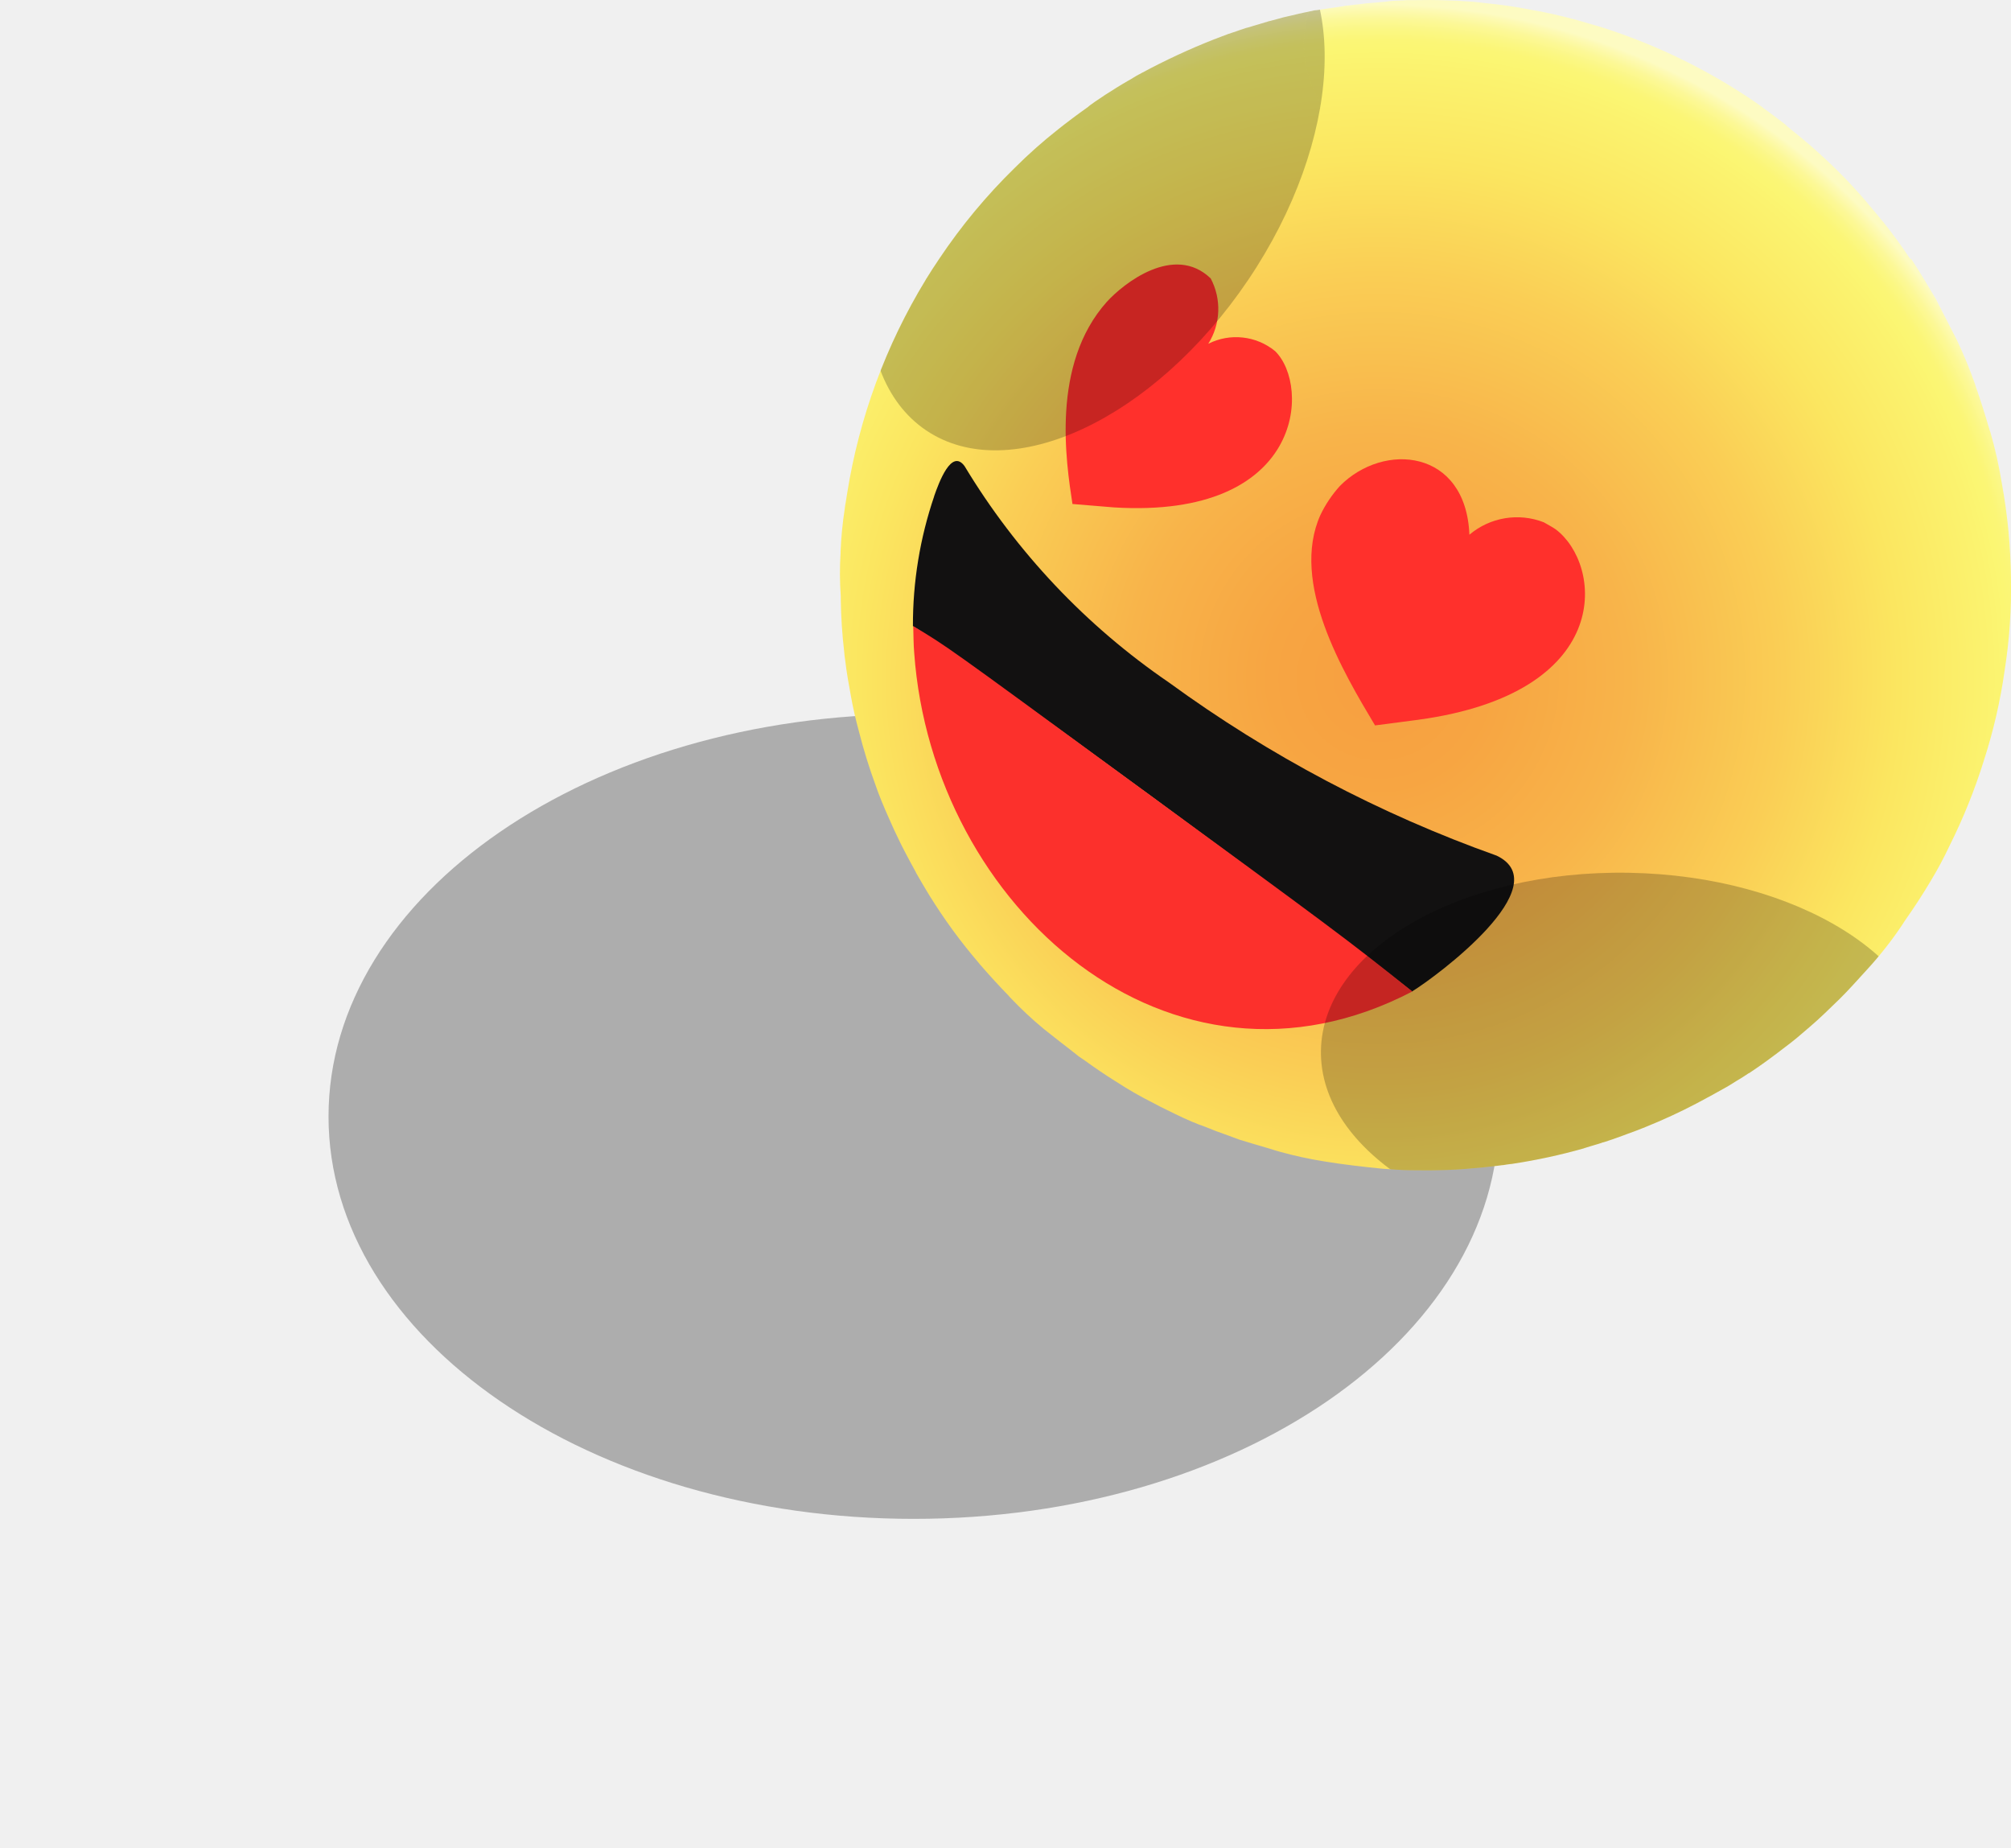
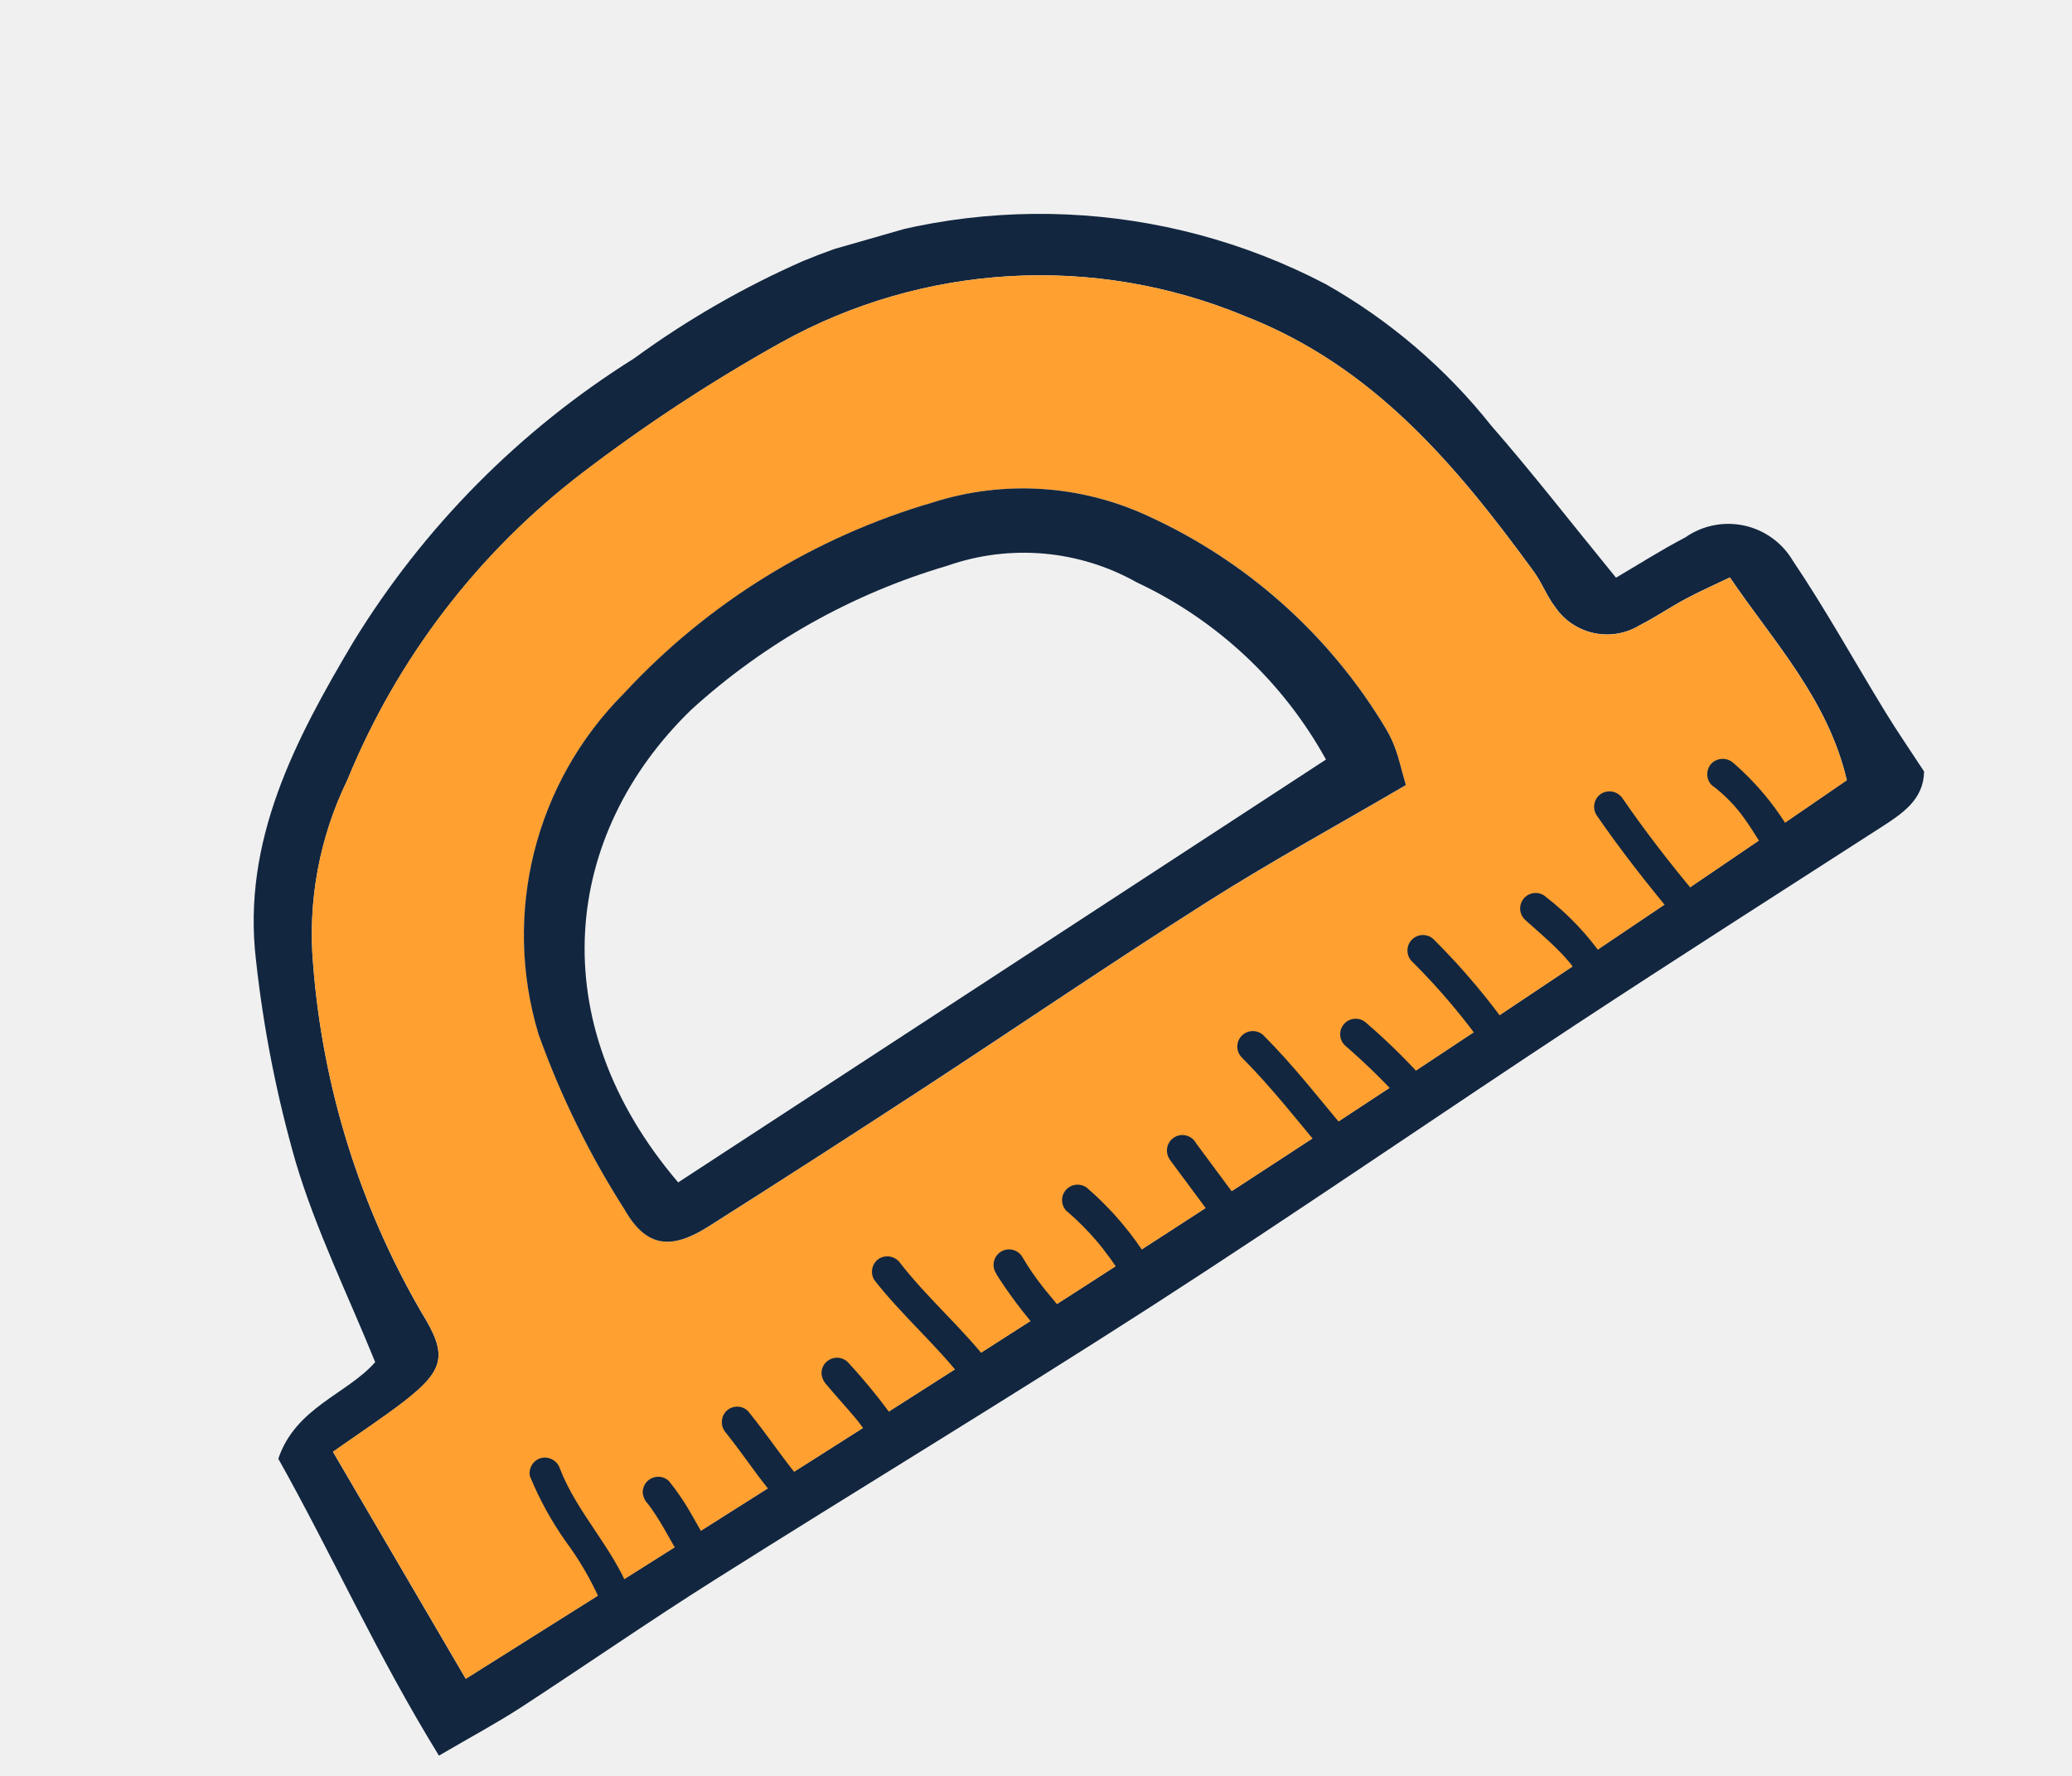
- <svg xmlns="http://www.w3.org/2000/svg" xmlns:xlink="http://www.w3.org/1999/xlink" width="82.478" height="75.758" viewBox="0 0 82.478 75.758">
+ <svg xmlns="http://www.w3.org/2000/svg" width="62.61" height="53.66" viewBox="0 0 62.61 53.66">
  <defs>
-     <radialGradient id="radial-gradient" cx="0.471" cy="0.58" r="0.575" gradientTransform="matrix(-0.999, -0.004, -0.004, 1, 0.933, 0.001)" gradientUnits="objectBoundingBox">
-       <stop offset="0" stop-color="#f79f40" />
-       <stop offset="0.163" stop-color="#f7a542" />
-       <stop offset="0.371" stop-color="#f8b44a" />
-       <stop offset="0.601" stop-color="#face55" />
-       <stop offset="0.771" stop-color="#fbe660" />
-       <stop offset="0.91" stop-color="#fbf36f" />
-       <stop offset="0.932" stop-color="#fbf672" />
-       <stop offset="0.947" stop-color="#fbf676" />
-       <stop offset="0.962" stop-color="#fbf783" />
-       <stop offset="0.978" stop-color="#fcf897" />
-       <stop offset="0.994" stop-color="#fdfab4" />
-       <stop offset="1" stop-color="#fdfbc2" />
-     </radialGradient>
    <clipPath id="clip-path">
-       <path id="Trazado_116496" data-name="Trazado 116496" d="M52.65,29.84v-.06c0-.11-.03-.77-.15-1.75-.01-.09-.02-.17-.03-.26-.02-.12-.04-.25-.06-.38a23.894,23.894,0,0,0-3.15-8.77c0-.01-.01-.01-.01-.02-.17-.29-.35-.57-.54-.85h0a23.353,23.353,0,0,0-3.06-3.74,20.449,20.449,0,0,0-1.77-1.6c-.39-.32-.78-.62-1.19-.91a.265.265,0,0,1-.06-.05l-.05-.04-.21-.15c-.26-.18-.55-.37-.86-.57h0c-.01-.01-.02-.01-.03-.02-.15-.09-.3-.19-.47-.28-.07-.04-.15-.09-.22-.13s-.12-.07-.19-.11a1.092,1.092,0,0,0-.15-.08,25.413,25.413,0,0,0-2.93-1.4c-.26-.11-.47-.18-.58-.23l-.18-.07-.18-.07c-.01,0-.02-.01-.03-.01l-.04-.01-.3-.1-.04-.01c-.01,0-.03-.01-.04-.01l-.2-.07a2.759,2.759,0,0,0-.27-.08l-.23-.07c-.04-.01-.09-.03-.13-.04-.01,0-.03-.01-.04-.01s-.03-.01-.05-.01a.636.636,0,0,1-.07-.02l-.26-.07-.22-.06c-.07-.02-.14-.03-.21-.05h-.01l-.13-.03-.25-.06-.18-.04a2.049,2.049,0,0,0-.24-.05c-.01,0-.03-.01-.04-.01-.06-.01-.12-.03-.18-.04l-.11-.02-.13-.03h-.02l-.04-.01c-.02,0-.05-.01-.07-.01a1.766,1.766,0,0,1-.2-.04.6.6,0,0,0-.12-.02h0a2.068,2.068,0,0,1-.22-.04l-.19-.03c-.03-.01-.07-.01-.11-.02a.985.985,0,0,0-.17-.02,1,1,0,0,0-.16-.02l-.27-.03-.25-.03c-.03,0-.05-.01-.08-.01h-.02a1.641,1.641,0,0,0-.23-.02l-.34-.03c-.08-.01-.16-.01-.23-.02-.09-.01-.17-.01-.26-.02s-.18-.01-.27-.02A.97.97,0,0,1,29.76,7h-.37c-.48-.01-.96-.01-1.45,0-.11,0-.21,0-.31.01s-.22.01-.32.02c-.07,0-.13.01-.19.01-.16.01-.31.02-.46.04-.05,0-.11.01-.16.01-.22.02-.43.04-.64.07-.1.01-.2.02-.3.04h-.01c-.02,0-.04.01-.06.01q-.24.03-.45.06c-.11.02-.23.04-.34.05-.26.04-.47.08-.61.11-.7.14-1.38.3-2.06.5-.41.11-.77.22-1.21.38a24.021,24.021,0,0,0-5.31,2.61h0c-.17.11-.33.22-.49.33a.265.265,0,0,0-.06.05c-.28.2-.56.4-.84.61a.423.423,0,0,1-.07.05l-.02.02-.02.02c-.01.01-.02.02-.03.02s-.02.01-.03.02c-.08.06-.15.12-.23.18-.15.12-.3.24-.44.36-.08.07-.16.13-.24.2-.16.14-.32.27-.46.4l-.02.02-.02.02c-.03.03-.07.06-.1.09-.75.69-1.21,1.19-1.24,1.22-.23.25-.46.51-.69.77-.16.19-.33.38-.5.59-.01.01-.02.03-.04.04l-.03.03c-.34.42-.69.89-1.08,1.46l-.01.01-.01.01c-.01.01-.01.02-.02.02-.18.26-.36.55-.54.86-.16.26-.32.52-.46.75l-.46.88c-.15.29-.29.56-.42.82a16.758,16.758,0,0,0-.76,1.82h0v.01c-.22.6-.42,1.23-.6,1.84l-.01.02a.037.037,0,0,1-.01.03,17.968,17.968,0,0,0-.5,2.13,23.506,23.506,0,0,0-.17,7.66,22.794,22.794,0,0,0,.82,3.68,23.944,23.944,0,0,0,1.38,3.51,15.311,15.311,0,0,0,.75,1.42c.32.56.68,1.11,1.06,1.66.04.07.09.13.13.2a16,16,0,0,0,1.39,1.8c.34.37.78.88,1.14,1.24s.83.82,1.22,1.15h0c.42.37.6.53.99.83q.72.585,1.47,1.08h.01c.16.11.32.22.49.32.19.12.38.24.55.34.09.05.22.13.36.21a.573.573,0,0,1,.07.04c.15.09.33.18.52.29.04.02.09.05.13.07a22.789,22.789,0,0,0,2.12,1c.18.07.42.17.7.28l.24.09.42.15.3.1.11.03c.01,0,.01,0,.02.01l.16.05a2.759,2.759,0,0,0,.27.08l.26.08c.01,0,.02,0,.02.01a22.1,22.1,0,0,0,2.96.66l.09.01c.08.01.17.03.27.04h.03l.23.03.53.06c.24.03.56.05.79.07s.49.03.74.04h.02c.13.01.25.01.37.01.33.01.77,0,1.1.01s.79-.03,1.13-.05c.72-.06,1.68-.17,2.39-.28a18.747,18.747,0,0,0,1.84-.38c.14-.04.28-.08.43-.12.43-.12.87-.25,1.24-.36l.43-.16c.35-.12.69-.25,1.03-.38l.17-.06c.4-.15.89-.38,1.32-.59.19-.09.37-.18.55-.28a15.71,15.71,0,0,0,1.56-.88c.02-.01.03-.02.05-.03.41-.26.82-.52,1.22-.81.09-.06.18-.12.26-.17l.44-.34c.12-.09.23-.18.35-.27l.66-.52a14.289,14.289,0,0,0,1.37-1.26l.03-.03.07-.07c.35-.35.74-.77,1.2-1.29a.138.138,0,0,0,.03-.04h0a20.958,20.958,0,0,0,2.02-2.71c.01-.01.01-.02.02-.03.19-.3.38-.61.57-.95v-.01h0c.08-.14.16-.29.24-.44.11-.2.22-.41.31-.59l.09-.18c.16-.32.31-.65.47-.99.21-.47.41-.94.56-1.36h0c.26-.7.5-1.44.71-2.23.13-.48.25-.96.33-1.41.1-.48.18-.98.25-1.5.02-.12.03-.23.05-.34.08-.69.14-1.41.16-2.14v-.13C52.68,31.04,52.68,30.45,52.65,29.84Z" transform="translate(-4.654 -6.992)" />
-     </clipPath>
-     <linearGradient id="linear-gradient" x1="-0.166" y1="-323.933" x2="-1.166" y2="-323.933" gradientUnits="objectBoundingBox">
-       <stop offset="0" stop-color="#19b79c" />
-       <stop offset="0.405" stop-color="#1dbb9e" />
-       <stop offset="0.825" stop-color="#2ac8a3" />
-       <stop offset="0.997" stop-color="#31cfa6" />
-     </linearGradient>
-     <linearGradient id="linear-gradient-2" x1="-2.106" y1="-363.238" x2="-3.08" y2="-363.238" xlink:href="#linear-gradient" />
-     <clipPath id="clip-path-2">
-       <path id="Trazado_116504" data-name="Trazado 116504" d="M4.652,29.65v-.06a15.757,15.757,0,0,1,.17-1.74,2.335,2.335,0,0,1,.04-.26c.02-.12.04-.25.06-.38a24.088,24.088,0,0,1,3.22-8.75c0-.01.01-.01.01-.02.18-.29.36-.57.55-.85h0a23.39,23.39,0,0,1,3.09-3.72,20.134,20.134,0,0,1,1.78-1.58q.585-.465,1.2-.9a.265.265,0,0,0,.06-.05l.05-.04.21-.15c.26-.18.55-.37.86-.56h0c.01-.01.02-.01.03-.02.15-.09.31-.19.47-.28a2.53,2.53,0,0,0,.22-.13c.06-.04.12-.07.19-.11.05-.03.1-.05.15-.08a27.308,27.308,0,0,1,2.95-1.37c.26-.1.47-.18.58-.22l.18-.06.18-.06c.01,0,.02-.01.03-.01l.05-.02.3-.1.04-.01c.01,0,.03-.01.04-.01l.2-.06c.08-.02.19-.06.27-.08l.23-.07a.647.647,0,0,0,.13-.04c.01,0,.03-.01.04-.01s.03-.01.05-.01a.637.637,0,0,0,.07-.02l.26-.07.22-.06c.07-.02.14-.03.21-.05h.01l.13-.03c.08-.02.18-.04.25-.06l.18-.04c.08-.02.16-.03.24-.05.01,0,.03-.01.04-.01a1.163,1.163,0,0,0,.18-.04l.11-.01.13-.02h.02l.04-.01c.02,0,.05-.01.07-.01l.2-.03c.04-.01.09-.01.13-.02h0l.22-.03.19-.03a.516.516,0,0,0,.11-.02.985.985,0,0,1,.17-.02c.06-.01.11-.01.16-.02l.27-.03.25-.03c.03,0,.05-.01.08-.01h.02c.07-.01.15-.01.23-.02l.34-.03c.08-.01.16-.01.23-.02a1.569,1.569,0,0,1,.24-.03,2.437,2.437,0,0,1,.27-.01.86.86,0,0,1,.16-.01l.15-.01h.24c.49-.01.97-.01,1.45.01.11,0,.21.01.31.01s.22.01.32.02c.07,0,.13.01.19.01.16.01.31.02.46.04.05.01.11.01.16.02.22.02.43.05.64.07.1.01.2.03.3.04h.01c.02,0,.04.01.06.01.16.02.31.05.45.07l.34.06c.26.05.47.09.6.11.69.14,1.38.31,2.06.52.41.11.76.23,1.21.39a24.178,24.178,0,0,1,5.28,2.65h0c.16.11.33.22.49.34a.265.265,0,0,1,.06.05c.28.2.56.41.83.62a.424.424,0,0,0,.07.05l.02.02.02.02.03.03c.01.01.02.01.02.02.08.06.15.12.22.18.15.12.3.24.44.36.08.07.16.14.24.2.16.14.31.28.46.41l.02.02.02.02c.03.03.07.06.1.09.75.69,1.2,1.2,1.23,1.23.23.25.46.51.68.78.16.19.32.38.49.59.01.01.02.03.04.04l.02.03c.33.42.69.89,1.07,1.47l.04.01.01.01c.01.01.01.02.02.02.17.26.36.56.54.86.16.26.31.53.45.75l.45.88c.15.29.29.56.42.82a18.431,18.431,0,0,1,.75,1.83h0v.01c.21.6.41,1.23.59,1.85l.01.02a.037.037,0,0,0,.01.03,17.59,17.59,0,0,1,.48,2.14,22.71,22.71,0,0,1,.37,3.87,21.465,21.465,0,0,1-.26,3.8,21.96,21.96,0,0,1-.85,3.68,23.286,23.286,0,0,1-1.41,3.5,15.244,15.244,0,0,1-.76,1.42c-.33.56-.69,1.11-1.07,1.65-.04.07-.09.13-.13.2a15.2,15.2,0,0,1-1.41,1.79c-.34.37-.79.88-1.15,1.23s-.84.82-1.22,1.14h0c-.43.37-.6.52-1,.82-.49.38-.98.74-1.48,1.07H41.9c-.16.11-.32.21-.49.31-.19.12-.38.24-.55.33-.09.05-.22.12-.36.2a.574.574,0,0,0-.07.04c-.15.08-.33.18-.52.28-.04.02-.09.05-.13.07a23.108,23.108,0,0,1-2.12.98c-.18.07-.42.17-.71.27l-.24.09-.42.15-.3.1-.11.03c-.01,0-.01,0-.02.01l-.16.05c-.08.02-.19.06-.27.08l-.26.08c-.01,0-.02,0-.02.01a23.962,23.962,0,0,1-2.96.64l-.09.01c-.08.01-.17.02-.27.04H31.8l-.23.03-.53.06c-.24.02-.56.05-.79.07s-.49.03-.74.04h-.02c-.13,0-.25.01-.37.01-.33.01-.77,0-1.1,0s-.79-.04-1.13-.06c-.72-.07-1.68-.18-2.39-.3a16.281,16.281,0,0,1-1.84-.4c-.14-.04-.28-.08-.43-.13-.43-.12-.87-.26-1.24-.37l-.43-.16c-.35-.12-.69-.25-1.03-.39l-.17-.06c-.4-.15-.88-.38-1.32-.6-.19-.09-.37-.18-.55-.28a15.612,15.612,0,0,1-1.55-.89.219.219,0,0,0-.05-.03c-.41-.26-.81-.53-1.21-.82-.09-.06-.17-.12-.25-.17L14,49.97c-.12-.09-.23-.18-.35-.27l-.66-.52a15.233,15.233,0,0,1-1.36-1.27l-.03-.03-.06-.07c-.34-.35-.74-.78-1.19-1.3a.138.138,0,0,1-.03-.04h0a21.889,21.889,0,0,1-2-2.73c-.01-.01-.01-.02-.02-.03-.18-.3-.37-.61-.56-.95v-.01h0c-.08-.14-.16-.29-.24-.44-.11-.21-.22-.41-.31-.59l-.09-.18c-.16-.32-.31-.65-.46-.99-.21-.47-.41-.95-.55-1.36h0a22.441,22.441,0,0,1-.69-2.23c-.13-.48-.24-.96-.32-1.41-.09-.49-.18-.98-.24-1.5-.02-.12-.03-.23-.04-.34a21.166,21.166,0,0,1-.14-2.14v-.13A13.347,13.347,0,0,1,4.652,29.65Z" transform="translate(-4.627 -6.983)" fill="url(#radial-gradient)" />
+       <rect id="Rectángulo_346372" data-name="Rectángulo 346372" width="53.528" height="40.475" fill="#12263f" />
    </clipPath>
  </defs>
-   <g id="Grupo_157926" data-name="Grupo 157926" transform="translate(13.474)">
-     <ellipse id="Elipse_4737" data-name="Elipse 4737" cx="24" cy="16.5" rx="24" ry="16.5" transform="translate(0 29.284)" fill="#0b0b0b" opacity="0.292" style="mix-blend-mode: multiply;isolation: isolate" />
-     <path id="Trazado_116493" data-name="Trazado 116493" d="M4.652,29.65v-.06a15.757,15.757,0,0,1,.17-1.74,2.335,2.335,0,0,1,.04-.26c.02-.12.04-.25.06-.38a24.088,24.088,0,0,1,3.22-8.75c0-.01.01-.01.01-.02.18-.29.36-.57.55-.85h0a23.39,23.39,0,0,1,3.09-3.72,20.134,20.134,0,0,1,1.78-1.58q.585-.465,1.2-.9a.265.265,0,0,0,.06-.05l.05-.04.21-.15c.26-.18.55-.37.86-.56h0c.01-.01.02-.01.03-.02.15-.09.31-.19.47-.28a2.53,2.53,0,0,0,.22-.13c.06-.04.12-.07.19-.11.05-.03.1-.05.15-.08a27.308,27.308,0,0,1,2.95-1.37c.26-.1.47-.18.58-.22l.18-.06.18-.06c.01,0,.02-.01.03-.01l.05-.02.3-.1.04-.01c.01,0,.03-.01.04-.01l.2-.06c.08-.02.19-.06.27-.08l.23-.07a.647.647,0,0,0,.13-.04c.01,0,.03-.01.04-.01s.03-.01.05-.01a.637.637,0,0,0,.07-.02l.26-.07.22-.06c.07-.02.14-.03.21-.05h.01l.13-.03c.08-.02.18-.04.25-.06l.18-.04c.08-.02.16-.03.24-.05.01,0,.03-.01.04-.01a1.163,1.163,0,0,0,.18-.04l.11-.01.13-.02h.02l.04-.01c.02,0,.05-.01.07-.01l.2-.03c.04-.01.09-.01.13-.02h0l.22-.03.19-.03a.516.516,0,0,0,.11-.02.985.985,0,0,1,.17-.02c.06-.01.11-.01.16-.02l.27-.03.25-.03c.03,0,.05-.01.08-.01h.02c.07-.01.15-.01.23-.02l.34-.03c.08-.01.16-.01.23-.02a1.569,1.569,0,0,1,.24-.03,2.437,2.437,0,0,1,.27-.01.86.86,0,0,1,.16-.01l.15-.01h.24c.49-.01.97-.01,1.45.01.11,0,.21.01.31.01s.22.01.32.02c.07,0,.13.01.19.01.16.01.31.02.46.04.05.01.11.01.16.02.22.02.43.05.64.07.1.01.2.03.3.04h.01c.02,0,.04.01.06.01.16.02.31.05.45.07l.34.06c.26.05.47.09.6.11.69.14,1.38.31,2.06.52.41.11.76.23,1.21.39a24.178,24.178,0,0,1,5.28,2.65h0c.16.11.33.22.49.34a.265.265,0,0,1,.06.05c.28.2.56.41.83.62a.424.424,0,0,0,.07.05l.02.02.02.02.03.03c.01.01.02.01.02.02.08.06.15.12.22.18.15.12.3.24.44.36.08.07.16.14.24.2.16.14.31.28.46.41l.02.02.02.02c.03.03.07.06.1.09.75.69,1.2,1.2,1.23,1.23.23.25.46.51.68.78.16.19.32.38.49.59.01.01.02.03.04.04l.02.03c.33.42.69.89,1.07,1.47l.04.01.01.01c.01.01.01.02.02.02.17.26.36.56.54.86.16.26.31.53.45.75l.45.88c.15.29.29.56.42.82a18.431,18.431,0,0,1,.75,1.83h0v.01c.21.6.41,1.23.59,1.85l.01.02a.037.037,0,0,0,.01.03,17.59,17.59,0,0,1,.48,2.14,22.71,22.71,0,0,1,.37,3.87,21.465,21.465,0,0,1-.26,3.8,21.96,21.96,0,0,1-.85,3.68,23.286,23.286,0,0,1-1.41,3.5,15.244,15.244,0,0,1-.76,1.42c-.33.56-.69,1.11-1.07,1.65-.04.07-.09.13-.13.2a15.2,15.2,0,0,1-1.41,1.79c-.34.37-.79.88-1.15,1.23s-.84.82-1.22,1.14h0c-.43.37-.6.52-1,.82-.49.38-.98.74-1.48,1.07H41.9c-.16.11-.32.21-.49.31-.19.12-.38.24-.55.33-.09.05-.22.12-.36.2a.574.574,0,0,0-.07.04c-.15.08-.33.18-.52.28-.04.02-.09.05-.13.07a23.108,23.108,0,0,1-2.12.98c-.18.07-.42.17-.71.27l-.24.09-.42.15-.3.1-.11.03c-.01,0-.01,0-.02.01l-.16.05c-.08.02-.19.06-.27.08l-.26.08c-.01,0-.02,0-.02.01a23.962,23.962,0,0,1-2.96.64l-.09.01c-.08.01-.17.02-.27.04H31.8l-.23.03-.53.06c-.24.02-.56.05-.79.07s-.49.03-.74.04h-.02c-.13,0-.25.01-.37.01-.33.01-.77,0-1.1,0s-.79-.04-1.13-.06c-.72-.07-1.68-.18-2.39-.3a16.281,16.281,0,0,1-1.84-.4c-.14-.04-.28-.08-.43-.13-.43-.12-.87-.26-1.24-.37l-.43-.16c-.35-.12-.69-.25-1.03-.39l-.17-.06c-.4-.15-.88-.38-1.32-.6-.19-.09-.37-.18-.55-.28a15.612,15.612,0,0,1-1.55-.89.219.219,0,0,0-.05-.03c-.41-.26-.81-.53-1.21-.82-.09-.06-.17-.12-.25-.17L14,49.97c-.12-.09-.23-.18-.35-.27l-.66-.52a15.233,15.233,0,0,1-1.36-1.27l-.03-.03-.06-.07c-.34-.35-.74-.78-1.19-1.3a.138.138,0,0,1-.03-.04h0a21.889,21.889,0,0,1-2-2.73c-.01-.01-.01-.02-.02-.03-.18-.3-.37-.61-.56-.95v-.01h0c-.08-.14-.16-.29-.24-.44-.11-.21-.22-.41-.31-.59l-.09-.18c-.16-.32-.31-.65-.46-.99-.21-.47-.41-.95-.55-1.36h0a22.441,22.441,0,0,1-.69-2.23c-.13-.48-.24-.96-.32-1.41-.09-.49-.18-.98-.24-1.5-.02-.12-.03-.23-.04-.34a21.166,21.166,0,0,1-.14-2.14v-.13A13.347,13.347,0,0,1,4.652,29.65Z" transform="translate(16.349 -6.983)" fill="url(#radial-gradient)" />
-     <g id="Grupo_86225" data-name="Grupo 86225" transform="translate(20.955 0.009)" clip-path="url(#clip-path)">
-       <path id="Trazado_116494" data-name="Trazado 116494" d="M50.67,21.64a4.37,4.37,0,0,1,.18-.46C50.8,21.33,50.74,21.48,50.67,21.64Z" transform="translate(-48.844 -6.992)" fill="url(#linear-gradient)" />
-       <path id="Trazado_116495" data-name="Trazado 116495" d="M4.7,34.92c.03-.14.05-.28.08-.41C4.75,34.65,4.73,34.79,4.7,34.92Z" transform="translate(43.196 -6.992)" fill="url(#linear-gradient-2)" />
-     </g>
-     <path id="Trazado_116497" data-name="Trazado 116497" d="M25.873,27.33A16.375,16.375,0,0,0,25,32.66c2.26,1.39,16.97,12.2,20.47,14.98,1.03-.63,6.02-4.35,3.47-5.57a52.925,52.925,0,0,1-13.44-7.1,28.664,28.664,0,0,1-8.38-8.87c-.54-.75-1.06.69-1.25,1.23" transform="translate(-1.032 -6.983)" fill="#121111" />
-     <path id="Trazado_116499" data-name="Trazado 116499" d="M29.22,33.76c.75,10.43,10.52,19.05,20.43,13.88-2.65-2.12-3.33-2.62-11.66-8.71-7.45-5.46-7.45-5.46-8.81-6.27.01.33.01.77.04,1.1" transform="translate(-5.199 -6.983)" fill="#fc302c" />
-     <g id="Grupo_86231" data-name="Grupo 86231" transform="translate(40.307 18.833)">
-       <path id="Trazado_116501" data-name="Trazado 116501" d="M22.473,28.1c-1.25,2.78.93,6.44,2.24,8.63.65-.09,1.52-.19,2.17-.29,7.67-1.22,7.14-6.32,5.24-7.75-.14-.1-.34-.2-.49-.29a3.024,3.024,0,0,0-3.05.51c-.14-3.51-3.51-3.82-5.31-2a4.969,4.969,0,0,0-.8,1.19" transform="translate(-22.099 -25.816)" fill="#ff302c" />
-     </g>
-     <g id="Grupo_86232" data-name="Grupo 86232" transform="translate(30.232 10.846)">
-       <path id="Trazado_116503" data-name="Trazado 116503" d="M35.806,19.36c-2.3,2.57-1.67,6.58-1.41,8.29.51.04,1.19.1,1.7.14,7.78.48,8.08-4.98,6.61-6.41a2.529,2.529,0,0,0-2.74-.3,2.679,2.679,0,0,0,.1-2.68c-1.5-1.44-3.58.21-4.26.96" transform="translate(-34.117 -17.829)" fill="#ff302c" />
-     </g>
-     <g id="Enmascarar_grupo_59" data-name="Enmascarar grupo 59" transform="translate(20.976 0)" clip-path="url(#clip-path-2)">
-       <g id="Grupo_86233" data-name="Grupo 86233" transform="translate(-2.683 -7.272)" opacity="0.561" style="mix-blend-mode: multiply;isolation: isolate">
-         <g id="Grupo_86230" data-name="Grupo 86230" transform="translate(0)">
-           <ellipse id="Elipse_4734" data-name="Elipse 4734" cx="12.5" cy="7.5" rx="12.5" ry="7.5" transform="translate(21.707 1.557)" fill="#fff" opacity="0.743" />
-           <ellipse id="Elipse_4735" data-name="Elipse 4735" cx="12.5" cy="7.5" rx="12.5" ry="7.5" transform="translate(26.415 8.388) rotate(124)" opacity="0.387" />
-           <ellipse id="Elipse_4736" data-name="Elipse 4736" cx="12.5" cy="7.5" rx="12.5" ry="7.5" transform="matrix(-1, -0.017, 0.017, -1, 47.282, 58.274)" opacity="0.387" />
-         </g>
-       </g>
+   <g id="Grupo_1002312" data-name="Grupo 1002312" transform="translate(0 14.754) rotate(-16)">
+     <g id="Grupo_1002208" data-name="Grupo 1002208" transform="translate(0 0)" clip-path="url(#clip-path)">
+       <path id="Trazado_707879" data-name="Trazado 707879" d="M46.195,16.058c.742-.19,1.538-.428,2.349-.593a2.265,2.265,0,0,1,2.927,1.568c.551,1.7.95,3.445,1.427,5.167.186.674.41,1.339.631,2.054-.249.816-.983,1.044-1.74,1.27C48.3,26.577,44.8,27.615,41.32,28.7c-4.9,1.534-9.772,3.169-14.687,4.654-4.976,1.5-9.993,2.858-14.981,4.313-2.237.653-4.442,1.4-6.671,2.086-.84.256-1.7.441-2.788.719C1.227,37.017.76,33.719,0,30.51c.931-1.351,2.552-1.308,3.619-2C3.383,26.3,3,24.177,2.977,22.055a36.387,36.387,0,0,1,.53-6.229C4.092,12.254,6.482,9.763,8.98,7.41A26.377,26.377,0,0,1,19.5,1.51,27.314,27.314,0,0,1,25.225.088,18.651,18.651,0,0,1,40.2,5.106,17.193,17.193,0,0,1,43.836,10.6c.806,1.722,1.514,3.494,2.359,5.46M3.613,38.461c16-4.629,31.881-9.311,47.6-14.6.121-2.518-.967-4.606-1.708-6.863-.536.091-1,.154-1.462.255-.527.113-1.042.284-1.57.387a1.894,1.894,0,0,1-2.287-1.23c-.155-.385-.184-.82-.327-1.211C42.493,11.469,40.914,7.9,37.6,5.373a16.113,16.113,0,0,0-13.7-3.1A50.053,50.053,0,0,0,17.058,4.4a22.288,22.288,0,0,0-9.4,6.972,10.615,10.615,0,0,0-2.53,5.072,24.8,24.8,0,0,0,.25,11.014c.414,1.453.192,1.858-1.252,2.437-.761.3-1.547.545-2.481.87.656,2.568,1.286,5.036,1.967,7.7" transform="translate(0 0)" fill="#12263f" fill-rule="evenodd" />
+       <path id="Trazado_707880" data-name="Trazado 707880" d="M4.164,39.086c-.68-2.663-1.311-5.131-1.967-7.7.934-.325,1.719-.565,2.481-.869,1.444-.58,1.666-.985,1.253-2.438a24.775,24.775,0,0,1-.25-11.013A10.607,10.607,0,0,1,8.21,11.994a22.286,22.286,0,0,1,9.4-6.972A49.952,49.952,0,0,1,24.45,2.9,16.118,16.118,0,0,1,38.15,6c3.315,2.523,4.894,6.1,6.258,9.829.143.392.172.826.327,1.212a1.893,1.893,0,0,0,2.287,1.229c.528-.1,1.044-.273,1.57-.386.459-.1.926-.164,1.462-.255.74,2.257,1.829,4.345,1.708,6.863-15.717,5.286-31.6,9.968-47.6,14.6M38.913,20.958c0-.611.015-.847,0-1.081a3.389,3.389,0,0,0-.106-.707,16.221,16.221,0,0,0-5.169-8.2,8.966,8.966,0,0,0-6.1-2.158,20.57,20.57,0,0,0-10.578,2.98,10.336,10.336,0,0,0-5.309,9.184,26.281,26.281,0,0,0,1.035,5.8c.318,1.3,1.017,1.576,2.317,1.194q3.692-1.091,7.371-2.221c3.25-1,6.479-2.074,9.743-3.033,2.224-.653,4.491-1.164,6.8-1.755" transform="translate(-0.551 -0.626)" fill="#ffa031" fill-rule="evenodd" />
+       <path id="Trazado_707881" data-name="Trazado 707881" d="M42.073,23.072c-2.313.591-4.58,1.1-6.8,1.755-3.263.959-6.493,2.029-9.742,3.032q-3.677,1.134-7.371,2.221c-1.3.384-2,.106-2.317-1.193a26.283,26.283,0,0,1-1.036-5.8,10.341,10.341,0,0,1,5.309-9.185,20.571,20.571,0,0,1,10.578-2.98A8.969,8.969,0,0,1,36.8,13.086a16.22,16.22,0,0,1,5.168,8.2,3.39,3.39,0,0,1,.107.707c.017.235,0,.471,0,1.082m-2.108-1.41a12.68,12.68,0,0,0-4.018-6.721,6.968,6.968,0,0,0-5.362-2.062,19.786,19.786,0,0,0-8.645,2.051c-4.764,2.548-6.963,7.8-4.313,13.62l22.339-6.888" transform="translate(-3.712 -2.74)" fill="#12263f" fill-rule="evenodd" />
+       <path id="Trazado_707882" data-name="Trazado 707882" d="M9.567,44.084a9.854,9.854,0,0,0,.494,2.165,9.427,9.427,0,0,1,.5,1.956.482.482,0,0,0,.468.468.472.472,0,0,0,.468-.468c-.14-1.421-.871-2.7-1-4.121a.481.481,0,0,0-.468-.468.472.472,0,0,0-.468.468" transform="translate(-2.399 -10.938)" fill="#12263f" />
+       <path id="Trazado_707883" data-name="Trazado 707883" d="M25.082,40.208c.5,1.246,1.245,2.377,1.748,3.621a.484.484,0,0,0,.576.327.471.471,0,0,0,.327-.576c-.5-1.246-1.245-2.377-1.748-3.621a.482.482,0,0,0-.575-.327.472.472,0,0,0-.327.576" transform="translate(-6.284 -9.934)" fill="#12263f" />
+       <path id="Trazado_707884" data-name="Trazado 707884" d="M41.8,35.655c.623,1.126,1.1,2.322,1.624,3.5a.471.471,0,0,0,.641.168.479.479,0,0,0,.168-.641c-.521-1.175-1-2.371-1.624-3.5a.468.468,0,0,0-.808.473" transform="translate(-10.466 -8.765)" fill="#12263f" />
+       <path id="Trazado_707885" data-name="Trazado 707885" d="M58.249,30.209c.411,1.226.9,2.427,1.421,3.608a.472.472,0,0,0,.641.169.48.48,0,0,0,.168-.641c-.491-1.107-.942-2.234-1.327-3.384a.479.479,0,0,0-.575-.327.473.473,0,0,0-.327.576" transform="translate(-14.602 -7.427)" fill="#12263f" />
+       <path id="Trazado_707886" data-name="Trazado 707886" d="M17.635,44.488c-.015-.037-.012-.028.01.024l.037.09.063.158c.044.112.087.225.13.337.077.206.152.412.229.618a13.174,13.174,0,0,0,.53,1.271.471.471,0,0,0,.641.168.479.479,0,0,0,.168-.641c-.048-.1-.1-.2-.139-.3-.007-.016-.067-.153-.032-.071q-.035-.083-.067-.166c-.08-.2-.155-.4-.229-.6-.169-.459-.339-.915-.53-1.364a.469.469,0,0,0-.641-.168.483.483,0,0,0-.168.641" transform="translate(-4.408 -10.98)" fill="#12263f" />
+       <path id="Trazado_707887" data-name="Trazado 707887" d="M33.3,39.654a8.209,8.209,0,0,1,.647,1.182c.007.014.076.175.043.1q.027.063.052.126c.045.112.088.226.129.339.076.212.145.426.207.643a.468.468,0,0,0,.9-.249,9.441,9.441,0,0,0-1.171-2.609.468.468,0,1,0-.808.473" transform="translate(-8.333 -9.767)" fill="#12263f" />
+       <path id="Trazado_707888" data-name="Trazado 707888" d="M49.466,33.822a19.57,19.57,0,0,1,1.451,3.26.479.479,0,0,0,.576.327.473.473,0,0,0,.327-.576,20.926,20.926,0,0,0-1.546-3.483.468.468,0,1,0-.808.473" transform="translate(-12.389 -8.306)" fill="#12263f" />
+       <path id="Trazado_707889" data-name="Trazado 707889" d="M13.8,46.32c-.045-.106.018.048.025.067.013.036.027.072.04.108.029.082.056.166.082.25.046.154.088.309.127.465.08.322.151.646.241.966a.468.468,0,0,0,.9-.249c-.094-.331-.166-.668-.25-1a7.268,7.268,0,0,0-.359-1.077.466.466,0,0,0-.279-.215.479.479,0,0,0-.361.047.473.473,0,0,0-.215.279.554.554,0,0,0,.047.361" transform="translate(-3.446 -11.439)" fill="#12263f" />
+       <path id="Trazado_707890" data-name="Trazado 707890" d="M22.052,43.695c.141.326.3.644.449.967.037.079.073.158.108.238.017.039.036.079.052.118-.043-.109.007.019.016.04.065.162.123.325.172.492a.468.468,0,0,0,.9-.249,18.116,18.116,0,0,0-.89-2.078.466.466,0,0,0-.279-.215.479.479,0,0,0-.361.047.473.473,0,0,0-.215.279.549.549,0,0,0,.047.361" transform="translate(-5.515 -10.781)" fill="#12263f" />
+       <path id="Trazado_707891" data-name="Trazado 707891" d="M29.879,41.331a13.982,13.982,0,0,0,.8,2.078.467.467,0,0,0,.28.216.481.481,0,0,0,.36-.047.474.474,0,0,0,.215-.28.55.55,0,0,0-.047-.361c-.066-.154-.135-.309-.2-.463l-.106-.242-.025-.061c.025.061.028.068.009.021l-.044-.106a7.755,7.755,0,0,1-.333-1,.468.468,0,1,0-.9.249" transform="translate(-7.489 -10.215)" fill="#12263f" />
+       <path id="Trazado_707892" data-name="Trazado 707892" d="M37.876,38.83l.843,2.248a.48.48,0,0,0,.576.327.474.474,0,0,0,.327-.576l-.843-2.248a.468.468,0,1,0-.9.249" transform="translate(-9.492 -9.588)" fill="#12263f" />
+       <path id="Trazado_707893" data-name="Trazado 707893" d="M45.925,36.319a19.471,19.471,0,0,1,1.311,2.341.47.47,0,0,0,.641.168.481.481,0,0,0,.168-.641,19.325,19.325,0,0,0-1.311-2.341.468.468,0,1,0-.808.473" transform="translate(-11.5 -8.931)" fill="#12263f" />
+       <path id="Trazado_707894" data-name="Trazado 707894" d="M54.3,33.444c.22.352.452.7.658,1.06.094.166.184.336.262.512l.022.052c-.022-.055-.024-.057,0-.008s.036.093.052.14c.033.094.061.19.086.286a.468.468,0,0,0,.9-.249,8.274,8.274,0,0,0-1.171-2.266.468.468,0,0,0-.808.473" transform="translate(-13.6 -8.21)" fill="#12263f" />
+       <path id="Trazado_707895" data-name="Trazado 707895" d="M63.048,30.318a4.45,4.45,0,0,1,.663,1.232c.16.45.277.914.414,1.372a.468.468,0,1,0,.9-.249,8.355,8.355,0,0,0-1.171-2.828.481.481,0,0,0-.641-.168.473.473,0,0,0-.168.641" transform="translate(-15.793 -7.426)" fill="#12263f" />
    </g>
  </g>
</svg>
